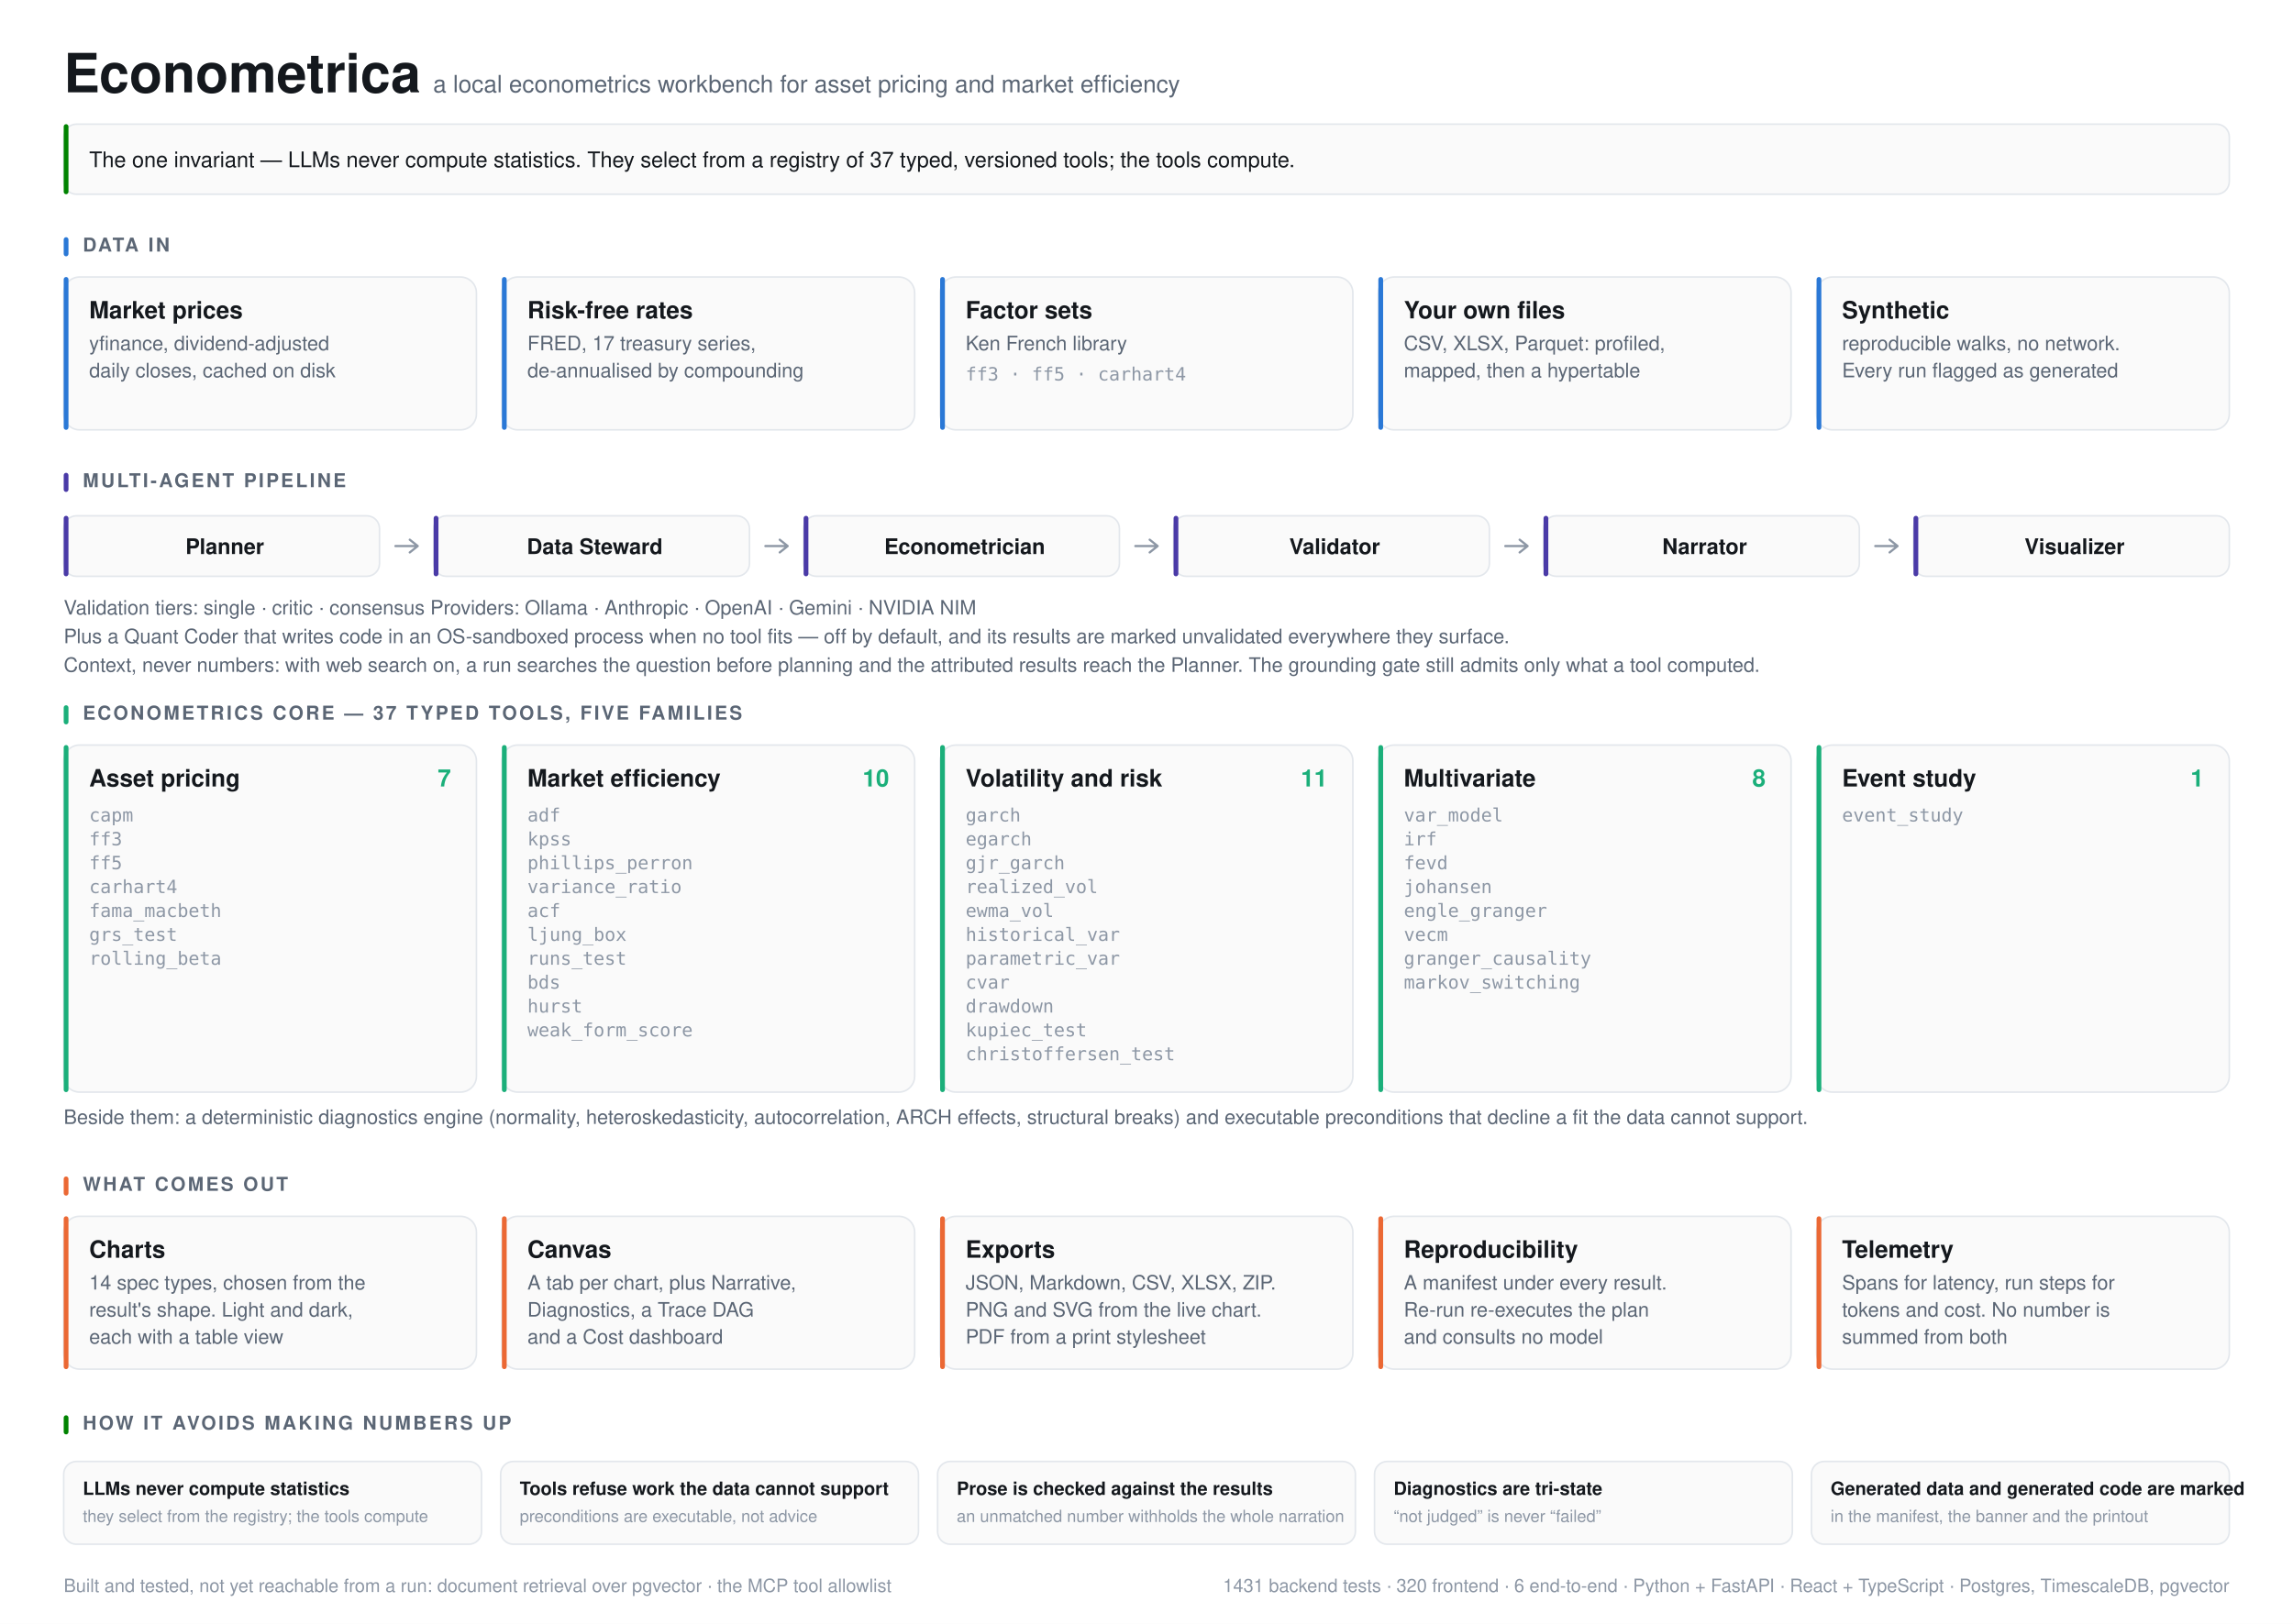
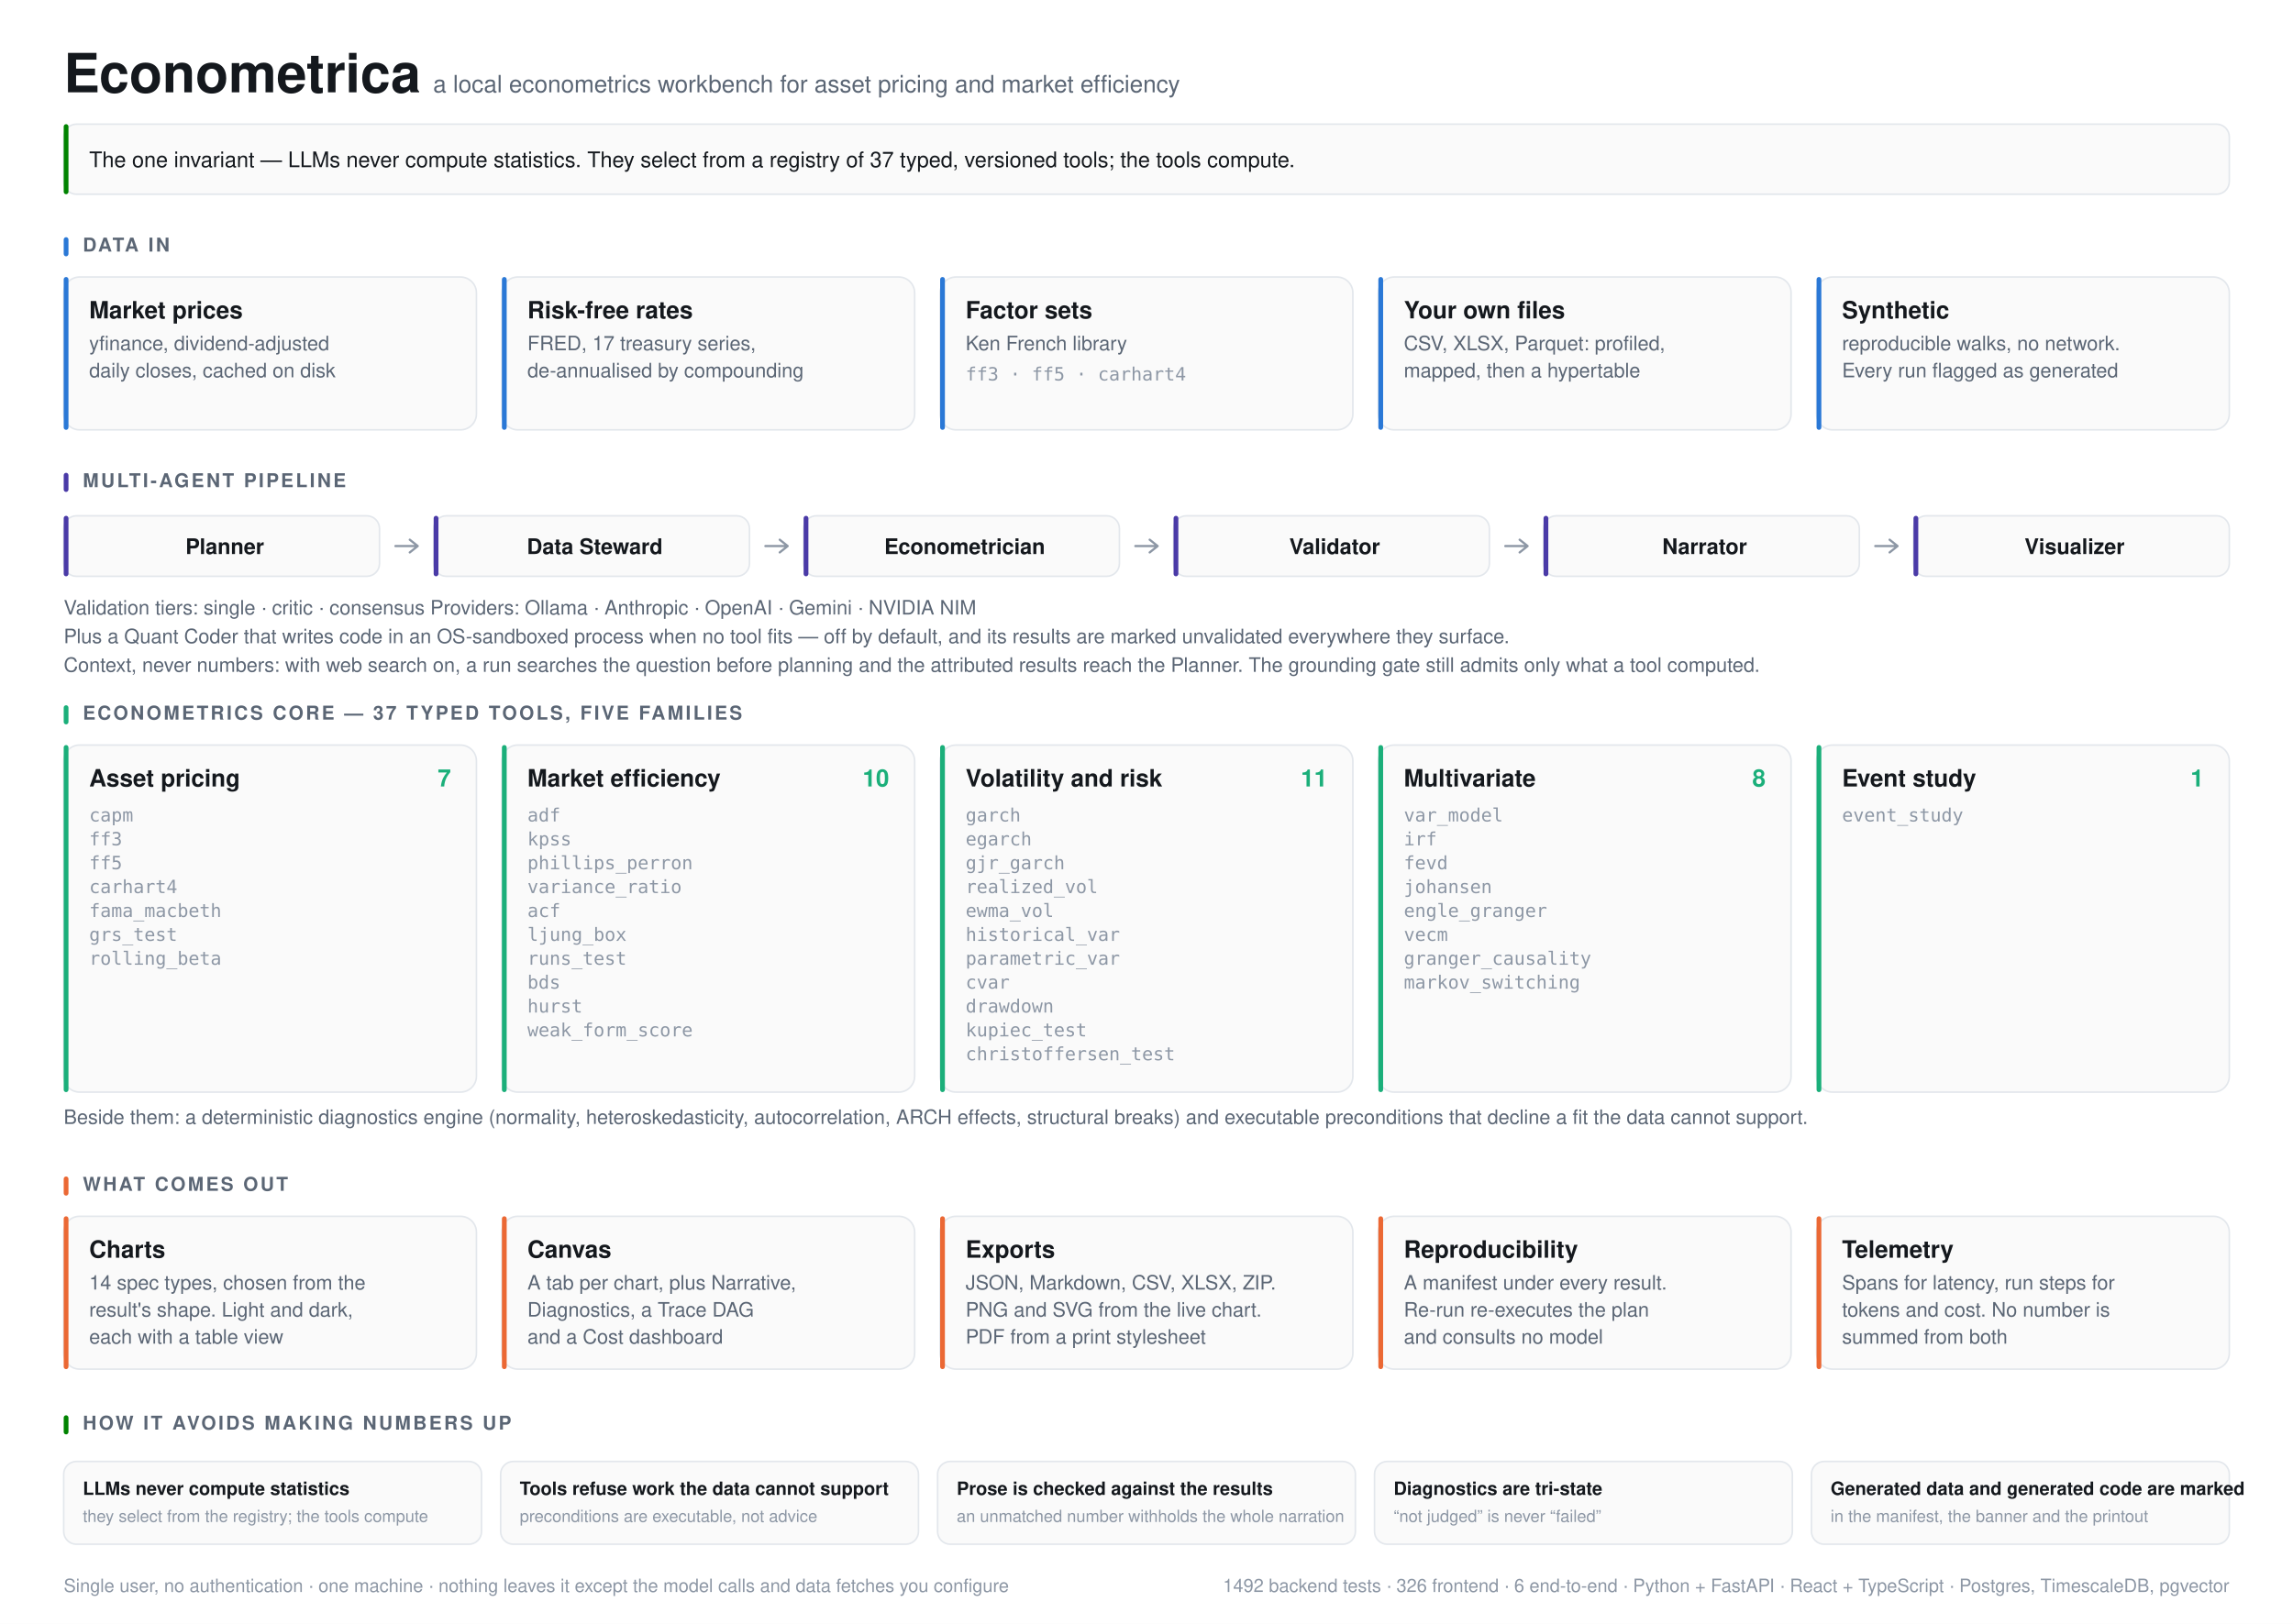
<svg xmlns="http://www.w3.org/2000/svg" viewBox="0 0 1440 1020" width="1440" height="1020" role="img" aria-label="Econometrica capability and feature map">
  <rect x="0" y="0" width="1440" height="1020" rx="0" fill="#ffffff" stroke="none" />
  <text x="40" y="58" fill="#14181d" font-family="ui-sans-serif,-apple-system,Segoe UI,Helvetica,Arial,sans-serif" font-size="34" font-weight="700" text-anchor="start" letter-spacing="0">Econometrica</text>
  <text x="272" y="58" fill="#5b6675" font-family="ui-sans-serif,-apple-system,Segoe UI,Helvetica,Arial,sans-serif" font-size="15" font-weight="400" text-anchor="start" letter-spacing="0">a local econometrics workbench for asset pricing and market efficiency</text>
  <rect x="40" y="78" width="1360" height="44" rx="8" fill="#fafafa" stroke="#e3e7ec" />
  <rect x="40" y="78" width="3" height="44" rx="1.5" fill="#008300" stroke="none" />
  <text x="56" y="105" fill="#14181d" font-family="ui-sans-serif,-apple-system,Segoe UI,Helvetica,Arial,sans-serif" font-size="13.5" font-weight="400" text-anchor="start" letter-spacing="0">The one invariant — LLMs never compute statistics. They select from a registry of 37 typed, versioned tools; the tools compute.</text>
  <rect x="40" y="149" width="3" height="12" rx="1.5" fill="#2a78d6" stroke="none" />
  <text x="52" y="158" fill="#5b6675" font-family="ui-sans-serif,-apple-system,Segoe UI,Helvetica,Arial,sans-serif" font-size="12" font-weight="700" text-anchor="start" letter-spacing="1.4">DATA IN</text>
  <rect x="40.0" y="174" width="259.2" height="96" rx="10" fill="#fafafa" stroke="#e3e7ec" />
  <rect x="40.0" y="174" width="3" height="96" rx="1.5" fill="#2a78d6" stroke="none" />
  <text x="56.0" y="200" fill="#14181d" font-family="ui-sans-serif,-apple-system,Segoe UI,Helvetica,Arial,sans-serif" font-size="15" font-weight="600" text-anchor="start" letter-spacing="0">Market prices</text>
  <text x="56.0" y="220" fill="#5b6675" font-family="ui-sans-serif,-apple-system,Segoe UI,Helvetica,Arial,sans-serif" font-size="12.5" font-weight="400" text-anchor="start" letter-spacing="0">yfinance, dividend-adjusted</text>
  <text x="56.0" y="237" fill="#5b6675" font-family="ui-sans-serif,-apple-system,Segoe UI,Helvetica,Arial,sans-serif" font-size="12.5" font-weight="400" text-anchor="start" letter-spacing="0">daily closes, cached on disk</text>
  <rect x="315.2" y="174" width="259.2" height="96" rx="10" fill="#fafafa" stroke="#e3e7ec" />
  <rect x="315.2" y="174" width="3" height="96" rx="1.5" fill="#2a78d6" stroke="none" />
  <text x="331.2" y="200" fill="#14181d" font-family="ui-sans-serif,-apple-system,Segoe UI,Helvetica,Arial,sans-serif" font-size="15" font-weight="600" text-anchor="start" letter-spacing="0">Risk-free rates</text>
  <text x="331.2" y="220" fill="#5b6675" font-family="ui-sans-serif,-apple-system,Segoe UI,Helvetica,Arial,sans-serif" font-size="12.5" font-weight="400" text-anchor="start" letter-spacing="0">FRED, 17 treasury series,</text>
  <text x="331.2" y="237" fill="#5b6675" font-family="ui-sans-serif,-apple-system,Segoe UI,Helvetica,Arial,sans-serif" font-size="12.5" font-weight="400" text-anchor="start" letter-spacing="0">de-annualised by compounding</text>
  <rect x="590.4" y="174" width="259.2" height="96" rx="10" fill="#fafafa" stroke="#e3e7ec" />
  <rect x="590.4" y="174" width="3" height="96" rx="1.5" fill="#2a78d6" stroke="none" />
  <text x="606.4" y="200" fill="#14181d" font-family="ui-sans-serif,-apple-system,Segoe UI,Helvetica,Arial,sans-serif" font-size="15" font-weight="600" text-anchor="start" letter-spacing="0">Factor sets</text>
  <text x="606.4" y="220" fill="#5b6675" font-family="ui-sans-serif,-apple-system,Segoe UI,Helvetica,Arial,sans-serif" font-size="12.5" font-weight="400" text-anchor="start" letter-spacing="0">Ken French library</text>
  <text x="606.4" y="239" fill="#8d97a5" font-family="ui-monospace,SFMono-Regular,Menlo,Consolas,monospace" font-size="11.5" font-weight="400" text-anchor="start" letter-spacing="0">ff3 · ff5 · carhart4</text>
  <rect x="865.6" y="174" width="259.2" height="96" rx="10" fill="#fafafa" stroke="#e3e7ec" />
  <rect x="865.6" y="174" width="3" height="96" rx="1.5" fill="#2a78d6" stroke="none" />
  <text x="881.6" y="200" fill="#14181d" font-family="ui-sans-serif,-apple-system,Segoe UI,Helvetica,Arial,sans-serif" font-size="15" font-weight="600" text-anchor="start" letter-spacing="0">Your own files</text>
  <text x="881.6" y="220" fill="#5b6675" font-family="ui-sans-serif,-apple-system,Segoe UI,Helvetica,Arial,sans-serif" font-size="12.5" font-weight="400" text-anchor="start" letter-spacing="0">CSV, XLSX, Parquet: profiled,</text>
  <text x="881.6" y="237" fill="#5b6675" font-family="ui-sans-serif,-apple-system,Segoe UI,Helvetica,Arial,sans-serif" font-size="12.5" font-weight="400" text-anchor="start" letter-spacing="0">mapped, then a hypertable</text>
  <rect x="1140.8" y="174" width="259.2" height="96" rx="10" fill="#fafafa" stroke="#e3e7ec" />
  <rect x="1140.8" y="174" width="3" height="96" rx="1.5" fill="#2a78d6" stroke="none" />
  <text x="1156.8" y="200" fill="#14181d" font-family="ui-sans-serif,-apple-system,Segoe UI,Helvetica,Arial,sans-serif" font-size="15" font-weight="600" text-anchor="start" letter-spacing="0">Synthetic</text>
  <text x="1156.8" y="220" fill="#5b6675" font-family="ui-sans-serif,-apple-system,Segoe UI,Helvetica,Arial,sans-serif" font-size="12.5" font-weight="400" text-anchor="start" letter-spacing="0">reproducible walks, no network.</text>
  <text x="1156.8" y="237" fill="#5b6675" font-family="ui-sans-serif,-apple-system,Segoe UI,Helvetica,Arial,sans-serif" font-size="12.5" font-weight="400" text-anchor="start" letter-spacing="0">Every run flagged as generated</text>
  <rect x="40" y="297" width="3" height="12" rx="1.5" fill="#4a3aa7" stroke="none" />
  <text x="52" y="306" fill="#5b6675" font-family="ui-sans-serif,-apple-system,Segoe UI,Helvetica,Arial,sans-serif" font-size="12" font-weight="700" text-anchor="start" letter-spacing="1.4">MULTI-AGENT PIPELINE</text>
  <rect x="40.0" y="324" width="198.333" height="38" rx="8" fill="#fafafa" stroke="#e3e7ec" />
  <rect x="40.0" y="324" width="3" height="38" rx="1.5" fill="#4a3aa7" stroke="none" />
  <text x="141.167" y="348" fill="#14181d" font-family="ui-sans-serif,-apple-system,Segoe UI,Helvetica,Arial,sans-serif" font-size="13.5" font-weight="600" text-anchor="middle" letter-spacing="0">Planner</text>
  <path d="M248.333 343.0 h14 m-5 -4 l5 4 l-5 4" fill="none" stroke="#8d97a5" stroke-width="1.4" stroke-linecap="round" stroke-linejoin="round" />
  <rect x="272.333" y="324" width="198.333" height="38" rx="8" fill="#fafafa" stroke="#e3e7ec" />
  <rect x="272.333" y="324" width="3" height="38" rx="1.5" fill="#4a3aa7" stroke="none" />
  <text x="373.5" y="348" fill="#14181d" font-family="ui-sans-serif,-apple-system,Segoe UI,Helvetica,Arial,sans-serif" font-size="13.5" font-weight="600" text-anchor="middle" letter-spacing="0">Data Steward</text>
  <path d="M480.667 343.0 h14 m-5 -4 l5 4 l-5 4" fill="none" stroke="#8d97a5" stroke-width="1.4" stroke-linecap="round" stroke-linejoin="round" />
  <rect x="504.667" y="324" width="198.333" height="38" rx="8" fill="#fafafa" stroke="#e3e7ec" />
  <rect x="504.667" y="324" width="3" height="38" rx="1.5" fill="#4a3aa7" stroke="none" />
  <text x="605.833" y="348" fill="#14181d" font-family="ui-sans-serif,-apple-system,Segoe UI,Helvetica,Arial,sans-serif" font-size="13.5" font-weight="600" text-anchor="middle" letter-spacing="0">Econometrician</text>
  <path d="M713.0 343.0 h14 m-5 -4 l5 4 l-5 4" fill="none" stroke="#8d97a5" stroke-width="1.4" stroke-linecap="round" stroke-linejoin="round" />
  <rect x="737.0" y="324" width="198.333" height="38" rx="8" fill="#fafafa" stroke="#e3e7ec" />
  <rect x="737.0" y="324" width="3" height="38" rx="1.5" fill="#4a3aa7" stroke="none" />
  <text x="838.167" y="348" fill="#14181d" font-family="ui-sans-serif,-apple-system,Segoe UI,Helvetica,Arial,sans-serif" font-size="13.5" font-weight="600" text-anchor="middle" letter-spacing="0">Validator</text>
  <path d="M945.333 343.0 h14 m-5 -4 l5 4 l-5 4" fill="none" stroke="#8d97a5" stroke-width="1.4" stroke-linecap="round" stroke-linejoin="round" />
  <rect x="969.333" y="324" width="198.333" height="38" rx="8" fill="#fafafa" stroke="#e3e7ec" />
  <rect x="969.333" y="324" width="3" height="38" rx="1.5" fill="#4a3aa7" stroke="none" />
  <text x="1070.5" y="348" fill="#14181d" font-family="ui-sans-serif,-apple-system,Segoe UI,Helvetica,Arial,sans-serif" font-size="13.5" font-weight="600" text-anchor="middle" letter-spacing="0">Narrator</text>
  <path d="M1177.667 343.0 h14 m-5 -4 l5 4 l-5 4" fill="none" stroke="#8d97a5" stroke-width="1.4" stroke-linecap="round" stroke-linejoin="round" />
  <rect x="1201.667" y="324" width="198.333" height="38" rx="8" fill="#fafafa" stroke="#e3e7ec" />
  <rect x="1201.667" y="324" width="3" height="38" rx="1.5" fill="#4a3aa7" stroke="none" />
  <text x="1302.833" y="348" fill="#14181d" font-family="ui-sans-serif,-apple-system,Segoe UI,Helvetica,Arial,sans-serif" font-size="13.5" font-weight="600" text-anchor="middle" letter-spacing="0">Visualizer</text>
  <text x="40" y="386" fill="#5b6675" font-family="ui-sans-serif,-apple-system,Segoe UI,Helvetica,Arial,sans-serif" font-size="12.5" font-weight="400" text-anchor="start" letter-spacing="0">Validation tiers: single · critic · consensus      Providers: Ollama · Anthropic · OpenAI · Gemini · NVIDIA NIM</text>
  <text x="40" y="404" fill="#5b6675" font-family="ui-sans-serif,-apple-system,Segoe UI,Helvetica,Arial,sans-serif" font-size="12.5" font-weight="400" text-anchor="start" letter-spacing="0">Plus a Quant Coder that writes code in an OS-sandboxed process when no tool fits — off by default, and its results are marked unvalidated everywhere they surface.</text>
  <text x="40" y="422" fill="#5b6675" font-family="ui-sans-serif,-apple-system,Segoe UI,Helvetica,Arial,sans-serif" font-size="12.5" font-weight="400" text-anchor="start" letter-spacing="0">Context, never numbers: with web search on, a run searches the question before planning and the attributed results reach the Planner. The grounding gate still admits only what a tool computed.</text>
  <rect x="40" y="443" width="3" height="12" rx="1.5" fill="#1baf7a" stroke="none" />
  <text x="52" y="452" fill="#5b6675" font-family="ui-sans-serif,-apple-system,Segoe UI,Helvetica,Arial,sans-serif" font-size="12" font-weight="700" text-anchor="start" letter-spacing="1.4">ECONOMETRICS CORE — 37 TYPED TOOLS, FIVE FAMILIES</text>
  <rect x="40.0" y="468" width="259.2" height="218" rx="10" fill="#fafafa" stroke="#e3e7ec" />
  <rect x="40.0" y="468" width="3" height="218" rx="1.5" fill="#1baf7a" stroke="none" />
  <text x="56.0" y="494" fill="#14181d" font-family="ui-sans-serif,-apple-system,Segoe UI,Helvetica,Arial,sans-serif" font-size="15" font-weight="600" text-anchor="start" letter-spacing="0">Asset pricing</text>
  <text x="283.2" y="494" fill="#1baf7a" font-family="ui-sans-serif,-apple-system,Segoe UI,Helvetica,Arial,sans-serif" font-size="15" font-weight="700" text-anchor="end" letter-spacing="0">7</text>
  <text x="56.0" y="516" fill="#8d97a5" font-family="ui-monospace,SFMono-Regular,Menlo,Consolas,monospace" font-size="11.5" font-weight="400" text-anchor="start" letter-spacing="0">capm</text>
  <text x="56.0" y="531" fill="#8d97a5" font-family="ui-monospace,SFMono-Regular,Menlo,Consolas,monospace" font-size="11.5" font-weight="400" text-anchor="start" letter-spacing="0">ff3</text>
  <text x="56.0" y="546" fill="#8d97a5" font-family="ui-monospace,SFMono-Regular,Menlo,Consolas,monospace" font-size="11.5" font-weight="400" text-anchor="start" letter-spacing="0">ff5</text>
  <text x="56.0" y="561" fill="#8d97a5" font-family="ui-monospace,SFMono-Regular,Menlo,Consolas,monospace" font-size="11.5" font-weight="400" text-anchor="start" letter-spacing="0">carhart4</text>
  <text x="56.0" y="576" fill="#8d97a5" font-family="ui-monospace,SFMono-Regular,Menlo,Consolas,monospace" font-size="11.5" font-weight="400" text-anchor="start" letter-spacing="0">fama_macbeth</text>
  <text x="56.0" y="591" fill="#8d97a5" font-family="ui-monospace,SFMono-Regular,Menlo,Consolas,monospace" font-size="11.5" font-weight="400" text-anchor="start" letter-spacing="0">grs_test</text>
  <text x="56.0" y="606" fill="#8d97a5" font-family="ui-monospace,SFMono-Regular,Menlo,Consolas,monospace" font-size="11.5" font-weight="400" text-anchor="start" letter-spacing="0">rolling_beta</text>
  <rect x="315.2" y="468" width="259.2" height="218" rx="10" fill="#fafafa" stroke="#e3e7ec" />
  <rect x="315.2" y="468" width="3" height="218" rx="1.5" fill="#1baf7a" stroke="none" />
  <text x="331.2" y="494" fill="#14181d" font-family="ui-sans-serif,-apple-system,Segoe UI,Helvetica,Arial,sans-serif" font-size="15" font-weight="600" text-anchor="start" letter-spacing="0">Market efficiency</text>
  <text x="558.4" y="494" fill="#1baf7a" font-family="ui-sans-serif,-apple-system,Segoe UI,Helvetica,Arial,sans-serif" font-size="15" font-weight="700" text-anchor="end" letter-spacing="0">10</text>
  <text x="331.2" y="516" fill="#8d97a5" font-family="ui-monospace,SFMono-Regular,Menlo,Consolas,monospace" font-size="11.5" font-weight="400" text-anchor="start" letter-spacing="0">adf</text>
  <text x="331.2" y="531" fill="#8d97a5" font-family="ui-monospace,SFMono-Regular,Menlo,Consolas,monospace" font-size="11.5" font-weight="400" text-anchor="start" letter-spacing="0">kpss</text>
  <text x="331.2" y="546" fill="#8d97a5" font-family="ui-monospace,SFMono-Regular,Menlo,Consolas,monospace" font-size="11.5" font-weight="400" text-anchor="start" letter-spacing="0">phillips_perron</text>
  <text x="331.2" y="561" fill="#8d97a5" font-family="ui-monospace,SFMono-Regular,Menlo,Consolas,monospace" font-size="11.5" font-weight="400" text-anchor="start" letter-spacing="0">variance_ratio</text>
  <text x="331.2" y="576" fill="#8d97a5" font-family="ui-monospace,SFMono-Regular,Menlo,Consolas,monospace" font-size="11.5" font-weight="400" text-anchor="start" letter-spacing="0">acf</text>
  <text x="331.2" y="591" fill="#8d97a5" font-family="ui-monospace,SFMono-Regular,Menlo,Consolas,monospace" font-size="11.5" font-weight="400" text-anchor="start" letter-spacing="0">ljung_box</text>
  <text x="331.2" y="606" fill="#8d97a5" font-family="ui-monospace,SFMono-Regular,Menlo,Consolas,monospace" font-size="11.5" font-weight="400" text-anchor="start" letter-spacing="0">runs_test</text>
  <text x="331.2" y="621" fill="#8d97a5" font-family="ui-monospace,SFMono-Regular,Menlo,Consolas,monospace" font-size="11.5" font-weight="400" text-anchor="start" letter-spacing="0">bds</text>
  <text x="331.2" y="636" fill="#8d97a5" font-family="ui-monospace,SFMono-Regular,Menlo,Consolas,monospace" font-size="11.5" font-weight="400" text-anchor="start" letter-spacing="0">hurst</text>
  <text x="331.2" y="651" fill="#8d97a5" font-family="ui-monospace,SFMono-Regular,Menlo,Consolas,monospace" font-size="11.5" font-weight="400" text-anchor="start" letter-spacing="0">weak_form_score</text>
  <rect x="590.4" y="468" width="259.2" height="218" rx="10" fill="#fafafa" stroke="#e3e7ec" />
  <rect x="590.4" y="468" width="3" height="218" rx="1.5" fill="#1baf7a" stroke="none" />
  <text x="606.4" y="494" fill="#14181d" font-family="ui-sans-serif,-apple-system,Segoe UI,Helvetica,Arial,sans-serif" font-size="15" font-weight="600" text-anchor="start" letter-spacing="0">Volatility and risk</text>
  <text x="833.6" y="494" fill="#1baf7a" font-family="ui-sans-serif,-apple-system,Segoe UI,Helvetica,Arial,sans-serif" font-size="15" font-weight="700" text-anchor="end" letter-spacing="0">11</text>
  <text x="606.4" y="516" fill="#8d97a5" font-family="ui-monospace,SFMono-Regular,Menlo,Consolas,monospace" font-size="11.5" font-weight="400" text-anchor="start" letter-spacing="0">garch</text>
  <text x="606.4" y="531" fill="#8d97a5" font-family="ui-monospace,SFMono-Regular,Menlo,Consolas,monospace" font-size="11.5" font-weight="400" text-anchor="start" letter-spacing="0">egarch</text>
  <text x="606.4" y="546" fill="#8d97a5" font-family="ui-monospace,SFMono-Regular,Menlo,Consolas,monospace" font-size="11.5" font-weight="400" text-anchor="start" letter-spacing="0">gjr_garch</text>
  <text x="606.4" y="561" fill="#8d97a5" font-family="ui-monospace,SFMono-Regular,Menlo,Consolas,monospace" font-size="11.5" font-weight="400" text-anchor="start" letter-spacing="0">realized_vol</text>
  <text x="606.4" y="576" fill="#8d97a5" font-family="ui-monospace,SFMono-Regular,Menlo,Consolas,monospace" font-size="11.5" font-weight="400" text-anchor="start" letter-spacing="0">ewma_vol</text>
  <text x="606.4" y="591" fill="#8d97a5" font-family="ui-monospace,SFMono-Regular,Menlo,Consolas,monospace" font-size="11.5" font-weight="400" text-anchor="start" letter-spacing="0">historical_var</text>
  <text x="606.4" y="606" fill="#8d97a5" font-family="ui-monospace,SFMono-Regular,Menlo,Consolas,monospace" font-size="11.5" font-weight="400" text-anchor="start" letter-spacing="0">parametric_var</text>
  <text x="606.4" y="621" fill="#8d97a5" font-family="ui-monospace,SFMono-Regular,Menlo,Consolas,monospace" font-size="11.5" font-weight="400" text-anchor="start" letter-spacing="0">cvar</text>
  <text x="606.4" y="636" fill="#8d97a5" font-family="ui-monospace,SFMono-Regular,Menlo,Consolas,monospace" font-size="11.5" font-weight="400" text-anchor="start" letter-spacing="0">drawdown</text>
  <text x="606.4" y="651" fill="#8d97a5" font-family="ui-monospace,SFMono-Regular,Menlo,Consolas,monospace" font-size="11.5" font-weight="400" text-anchor="start" letter-spacing="0">kupiec_test</text>
  <text x="606.4" y="666" fill="#8d97a5" font-family="ui-monospace,SFMono-Regular,Menlo,Consolas,monospace" font-size="11.5" font-weight="400" text-anchor="start" letter-spacing="0">christoffersen_test</text>
  <rect x="865.6" y="468" width="259.2" height="218" rx="10" fill="#fafafa" stroke="#e3e7ec" />
  <rect x="865.6" y="468" width="3" height="218" rx="1.5" fill="#1baf7a" stroke="none" />
  <text x="881.6" y="494" fill="#14181d" font-family="ui-sans-serif,-apple-system,Segoe UI,Helvetica,Arial,sans-serif" font-size="15" font-weight="600" text-anchor="start" letter-spacing="0">Multivariate</text>
  <text x="1108.8" y="494" fill="#1baf7a" font-family="ui-sans-serif,-apple-system,Segoe UI,Helvetica,Arial,sans-serif" font-size="15" font-weight="700" text-anchor="end" letter-spacing="0">8</text>
  <text x="881.6" y="516" fill="#8d97a5" font-family="ui-monospace,SFMono-Regular,Menlo,Consolas,monospace" font-size="11.5" font-weight="400" text-anchor="start" letter-spacing="0">var_model</text>
  <text x="881.6" y="531" fill="#8d97a5" font-family="ui-monospace,SFMono-Regular,Menlo,Consolas,monospace" font-size="11.5" font-weight="400" text-anchor="start" letter-spacing="0">irf</text>
  <text x="881.6" y="546" fill="#8d97a5" font-family="ui-monospace,SFMono-Regular,Menlo,Consolas,monospace" font-size="11.5" font-weight="400" text-anchor="start" letter-spacing="0">fevd</text>
  <text x="881.6" y="561" fill="#8d97a5" font-family="ui-monospace,SFMono-Regular,Menlo,Consolas,monospace" font-size="11.5" font-weight="400" text-anchor="start" letter-spacing="0">johansen</text>
  <text x="881.6" y="576" fill="#8d97a5" font-family="ui-monospace,SFMono-Regular,Menlo,Consolas,monospace" font-size="11.5" font-weight="400" text-anchor="start" letter-spacing="0">engle_granger</text>
  <text x="881.6" y="591" fill="#8d97a5" font-family="ui-monospace,SFMono-Regular,Menlo,Consolas,monospace" font-size="11.5" font-weight="400" text-anchor="start" letter-spacing="0">vecm</text>
  <text x="881.6" y="606" fill="#8d97a5" font-family="ui-monospace,SFMono-Regular,Menlo,Consolas,monospace" font-size="11.5" font-weight="400" text-anchor="start" letter-spacing="0">granger_causality</text>
  <text x="881.6" y="621" fill="#8d97a5" font-family="ui-monospace,SFMono-Regular,Menlo,Consolas,monospace" font-size="11.5" font-weight="400" text-anchor="start" letter-spacing="0">markov_switching</text>
  <rect x="1140.8" y="468" width="259.2" height="218" rx="10" fill="#fafafa" stroke="#e3e7ec" />
  <rect x="1140.8" y="468" width="3" height="218" rx="1.5" fill="#1baf7a" stroke="none" />
  <text x="1156.8" y="494" fill="#14181d" font-family="ui-sans-serif,-apple-system,Segoe UI,Helvetica,Arial,sans-serif" font-size="15" font-weight="600" text-anchor="start" letter-spacing="0">Event study</text>
  <text x="1384.0" y="494" fill="#1baf7a" font-family="ui-sans-serif,-apple-system,Segoe UI,Helvetica,Arial,sans-serif" font-size="15" font-weight="700" text-anchor="end" letter-spacing="0">1</text>
  <text x="1156.8" y="516" fill="#8d97a5" font-family="ui-monospace,SFMono-Regular,Menlo,Consolas,monospace" font-size="11.5" font-weight="400" text-anchor="start" letter-spacing="0">event_study</text>
  <text x="40" y="706" fill="#5b6675" font-family="ui-sans-serif,-apple-system,Segoe UI,Helvetica,Arial,sans-serif" font-size="12.5" font-weight="400" text-anchor="start" letter-spacing="0">Beside them: a deterministic diagnostics engine (normality, heteroskedasticity, autocorrelation, ARCH effects, structural breaks) and executable preconditions that decline a fit the data cannot support.</text>
  <rect x="40" y="739" width="3" height="12" rx="1.5" fill="#eb6834" stroke="none" />
  <text x="52" y="748" fill="#5b6675" font-family="ui-sans-serif,-apple-system,Segoe UI,Helvetica,Arial,sans-serif" font-size="12" font-weight="700" text-anchor="start" letter-spacing="1.4">WHAT COMES OUT</text>
  <rect x="40.0" y="764" width="259.2" height="96" rx="10" fill="#fafafa" stroke="#e3e7ec" />
  <rect x="40.0" y="764" width="3" height="96" rx="1.5" fill="#eb6834" stroke="none" />
  <text x="56.0" y="790" fill="#14181d" font-family="ui-sans-serif,-apple-system,Segoe UI,Helvetica,Arial,sans-serif" font-size="15" font-weight="600" text-anchor="start" letter-spacing="0">Charts</text>
  <text x="56.0" y="810" fill="#5b6675" font-family="ui-sans-serif,-apple-system,Segoe UI,Helvetica,Arial,sans-serif" font-size="12.5" font-weight="400" text-anchor="start" letter-spacing="0">14 spec types, chosen from the</text>
  <text x="56.0" y="827" fill="#5b6675" font-family="ui-sans-serif,-apple-system,Segoe UI,Helvetica,Arial,sans-serif" font-size="12.5" font-weight="400" text-anchor="start" letter-spacing="0">result's shape. Light and dark,</text>
  <text x="56.0" y="844" fill="#5b6675" font-family="ui-sans-serif,-apple-system,Segoe UI,Helvetica,Arial,sans-serif" font-size="12.5" font-weight="400" text-anchor="start" letter-spacing="0">each with a table view</text>
  <rect x="315.2" y="764" width="259.2" height="96" rx="10" fill="#fafafa" stroke="#e3e7ec" />
  <rect x="315.2" y="764" width="3" height="96" rx="1.5" fill="#eb6834" stroke="none" />
  <text x="331.2" y="790" fill="#14181d" font-family="ui-sans-serif,-apple-system,Segoe UI,Helvetica,Arial,sans-serif" font-size="15" font-weight="600" text-anchor="start" letter-spacing="0">Canvas</text>
  <text x="331.2" y="810" fill="#5b6675" font-family="ui-sans-serif,-apple-system,Segoe UI,Helvetica,Arial,sans-serif" font-size="12.5" font-weight="400" text-anchor="start" letter-spacing="0">A tab per chart, plus Narrative,</text>
  <text x="331.2" y="827" fill="#5b6675" font-family="ui-sans-serif,-apple-system,Segoe UI,Helvetica,Arial,sans-serif" font-size="12.5" font-weight="400" text-anchor="start" letter-spacing="0">Diagnostics, a Trace DAG</text>
  <text x="331.2" y="844" fill="#5b6675" font-family="ui-sans-serif,-apple-system,Segoe UI,Helvetica,Arial,sans-serif" font-size="12.5" font-weight="400" text-anchor="start" letter-spacing="0">and a Cost dashboard</text>
  <rect x="590.4" y="764" width="259.2" height="96" rx="10" fill="#fafafa" stroke="#e3e7ec" />
  <rect x="590.4" y="764" width="3" height="96" rx="1.5" fill="#eb6834" stroke="none" />
  <text x="606.4" y="790" fill="#14181d" font-family="ui-sans-serif,-apple-system,Segoe UI,Helvetica,Arial,sans-serif" font-size="15" font-weight="600" text-anchor="start" letter-spacing="0">Exports</text>
  <text x="606.4" y="810" fill="#5b6675" font-family="ui-sans-serif,-apple-system,Segoe UI,Helvetica,Arial,sans-serif" font-size="12.5" font-weight="400" text-anchor="start" letter-spacing="0">JSON, Markdown, CSV, XLSX, ZIP.</text>
  <text x="606.4" y="827" fill="#5b6675" font-family="ui-sans-serif,-apple-system,Segoe UI,Helvetica,Arial,sans-serif" font-size="12.5" font-weight="400" text-anchor="start" letter-spacing="0">PNG and SVG from the live chart.</text>
  <text x="606.4" y="844" fill="#5b6675" font-family="ui-sans-serif,-apple-system,Segoe UI,Helvetica,Arial,sans-serif" font-size="12.5" font-weight="400" text-anchor="start" letter-spacing="0">PDF from a print stylesheet</text>
  <rect x="865.6" y="764" width="259.2" height="96" rx="10" fill="#fafafa" stroke="#e3e7ec" />
  <rect x="865.6" y="764" width="3" height="96" rx="1.5" fill="#eb6834" stroke="none" />
  <text x="881.6" y="790" fill="#14181d" font-family="ui-sans-serif,-apple-system,Segoe UI,Helvetica,Arial,sans-serif" font-size="15" font-weight="600" text-anchor="start" letter-spacing="0">Reproducibility</text>
  <text x="881.6" y="810" fill="#5b6675" font-family="ui-sans-serif,-apple-system,Segoe UI,Helvetica,Arial,sans-serif" font-size="12.5" font-weight="400" text-anchor="start" letter-spacing="0">A manifest under every result.</text>
  <text x="881.6" y="827" fill="#5b6675" font-family="ui-sans-serif,-apple-system,Segoe UI,Helvetica,Arial,sans-serif" font-size="12.5" font-weight="400" text-anchor="start" letter-spacing="0">Re-run re-executes the plan</text>
  <text x="881.6" y="844" fill="#5b6675" font-family="ui-sans-serif,-apple-system,Segoe UI,Helvetica,Arial,sans-serif" font-size="12.5" font-weight="400" text-anchor="start" letter-spacing="0">and consults no model</text>
  <rect x="1140.8" y="764" width="259.2" height="96" rx="10" fill="#fafafa" stroke="#e3e7ec" />
  <rect x="1140.8" y="764" width="3" height="96" rx="1.5" fill="#eb6834" stroke="none" />
  <text x="1156.8" y="790" fill="#14181d" font-family="ui-sans-serif,-apple-system,Segoe UI,Helvetica,Arial,sans-serif" font-size="15" font-weight="600" text-anchor="start" letter-spacing="0">Telemetry</text>
  <text x="1156.8" y="810" fill="#5b6675" font-family="ui-sans-serif,-apple-system,Segoe UI,Helvetica,Arial,sans-serif" font-size="12.5" font-weight="400" text-anchor="start" letter-spacing="0">Spans for latency, run steps for</text>
  <text x="1156.8" y="827" fill="#5b6675" font-family="ui-sans-serif,-apple-system,Segoe UI,Helvetica,Arial,sans-serif" font-size="12.5" font-weight="400" text-anchor="start" letter-spacing="0">tokens and cost. No number is</text>
  <text x="1156.8" y="844" fill="#5b6675" font-family="ui-sans-serif,-apple-system,Segoe UI,Helvetica,Arial,sans-serif" font-size="12.5" font-weight="400" text-anchor="start" letter-spacing="0">summed from both</text>
  <rect x="40" y="889" width="3" height="12" rx="1.5" fill="#008300" stroke="none" />
  <text x="52" y="898" fill="#5b6675" font-family="ui-sans-serif,-apple-system,Segoe UI,Helvetica,Arial,sans-serif" font-size="12" font-weight="700" text-anchor="start" letter-spacing="1.4">HOW IT AVOIDS MAKING NUMBERS UP</text>
  <rect x="40.0" y="918" width="262.4" height="52" rx="8" fill="#fafafa" stroke="#e3e7ec" />
  <text x="52.0" y="939" fill="#14181d" font-family="ui-sans-serif,-apple-system,Segoe UI,Helvetica,Arial,sans-serif" font-size="11.5" font-weight="600" text-anchor="start" letter-spacing="0">LLMs never compute statistics</text>
  <text x="52.0" y="956" fill="#8d97a5" font-family="ui-sans-serif,-apple-system,Segoe UI,Helvetica,Arial,sans-serif" font-size="10.5" font-weight="400" text-anchor="start" letter-spacing="0">they select from the registry; the tools compute</text>
  <rect x="314.4" y="918" width="262.4" height="52" rx="8" fill="#fafafa" stroke="#e3e7ec" />
  <text x="326.4" y="939" fill="#14181d" font-family="ui-sans-serif,-apple-system,Segoe UI,Helvetica,Arial,sans-serif" font-size="11.5" font-weight="600" text-anchor="start" letter-spacing="0">Tools refuse work the data cannot support</text>
  <text x="326.4" y="956" fill="#8d97a5" font-family="ui-sans-serif,-apple-system,Segoe UI,Helvetica,Arial,sans-serif" font-size="10.5" font-weight="400" text-anchor="start" letter-spacing="0">preconditions are executable, not advice</text>
  <rect x="588.8" y="918" width="262.4" height="52" rx="8" fill="#fafafa" stroke="#e3e7ec" />
  <text x="600.8" y="939" fill="#14181d" font-family="ui-sans-serif,-apple-system,Segoe UI,Helvetica,Arial,sans-serif" font-size="11.5" font-weight="600" text-anchor="start" letter-spacing="0">Prose is checked against the results</text>
  <text x="600.8" y="956" fill="#8d97a5" font-family="ui-sans-serif,-apple-system,Segoe UI,Helvetica,Arial,sans-serif" font-size="10.5" font-weight="400" text-anchor="start" letter-spacing="0">an unmatched number withholds the whole narration</text>
  <rect x="863.2" y="918" width="262.4" height="52" rx="8" fill="#fafafa" stroke="#e3e7ec" />
  <text x="875.2" y="939" fill="#14181d" font-family="ui-sans-serif,-apple-system,Segoe UI,Helvetica,Arial,sans-serif" font-size="11.5" font-weight="600" text-anchor="start" letter-spacing="0">Diagnostics are tri-state</text>
  <text x="875.2" y="956" fill="#8d97a5" font-family="ui-sans-serif,-apple-system,Segoe UI,Helvetica,Arial,sans-serif" font-size="10.5" font-weight="400" text-anchor="start" letter-spacing="0">“not judged” is never “failed”</text>
  <rect x="1137.6" y="918" width="262.4" height="52" rx="8" fill="#fafafa" stroke="#e3e7ec" />
  <text x="1149.6" y="939" fill="#14181d" font-family="ui-sans-serif,-apple-system,Segoe UI,Helvetica,Arial,sans-serif" font-size="11.5" font-weight="600" text-anchor="start" letter-spacing="0">Generated data and generated code are marked</text>
  <text x="1149.6" y="956" fill="#8d97a5" font-family="ui-sans-serif,-apple-system,Segoe UI,Helvetica,Arial,sans-serif" font-size="10.5" font-weight="400" text-anchor="start" letter-spacing="0">in the manifest, the banner and the printout</text>
-   <text x="40" y="1000" fill="#8d97a5" font-family="ui-sans-serif,-apple-system,Segoe UI,Helvetica,Arial,sans-serif" font-size="11.5" font-weight="400" text-anchor="start" letter-spacing="0">Built and tested, not yet reachable from a run: document retrieval over pgvector · the MCP tool allowlist</text>
-   <text x="1400" y="1000" fill="#8d97a5" font-family="ui-sans-serif,-apple-system,Segoe UI,Helvetica,Arial,sans-serif" font-size="11.5" font-weight="400" text-anchor="end" letter-spacing="0">1431 backend tests · 320 frontend · 6 end-to-end · Python + FastAPI · React + TypeScript · Postgres, TimescaleDB, pgvector</text>
+   <text x="40" y="1000" fill="#8d97a5" font-family="ui-sans-serif,-apple-system,Segoe UI,Helvetica,Arial,sans-serif" font-size="11.5" font-weight="400" text-anchor="start" letter-spacing="0">Single user, no authentication · one machine · nothing leaves it except the model calls and data fetches you configure</text>
+   <text x="1400" y="1000" fill="#8d97a5" font-family="ui-sans-serif,-apple-system,Segoe UI,Helvetica,Arial,sans-serif" font-size="11.5" font-weight="400" text-anchor="end" letter-spacing="0">1492 backend tests · 326 frontend · 6 end-to-end · Python + FastAPI · React + TypeScript · Postgres, TimescaleDB, pgvector</text>
</svg>
